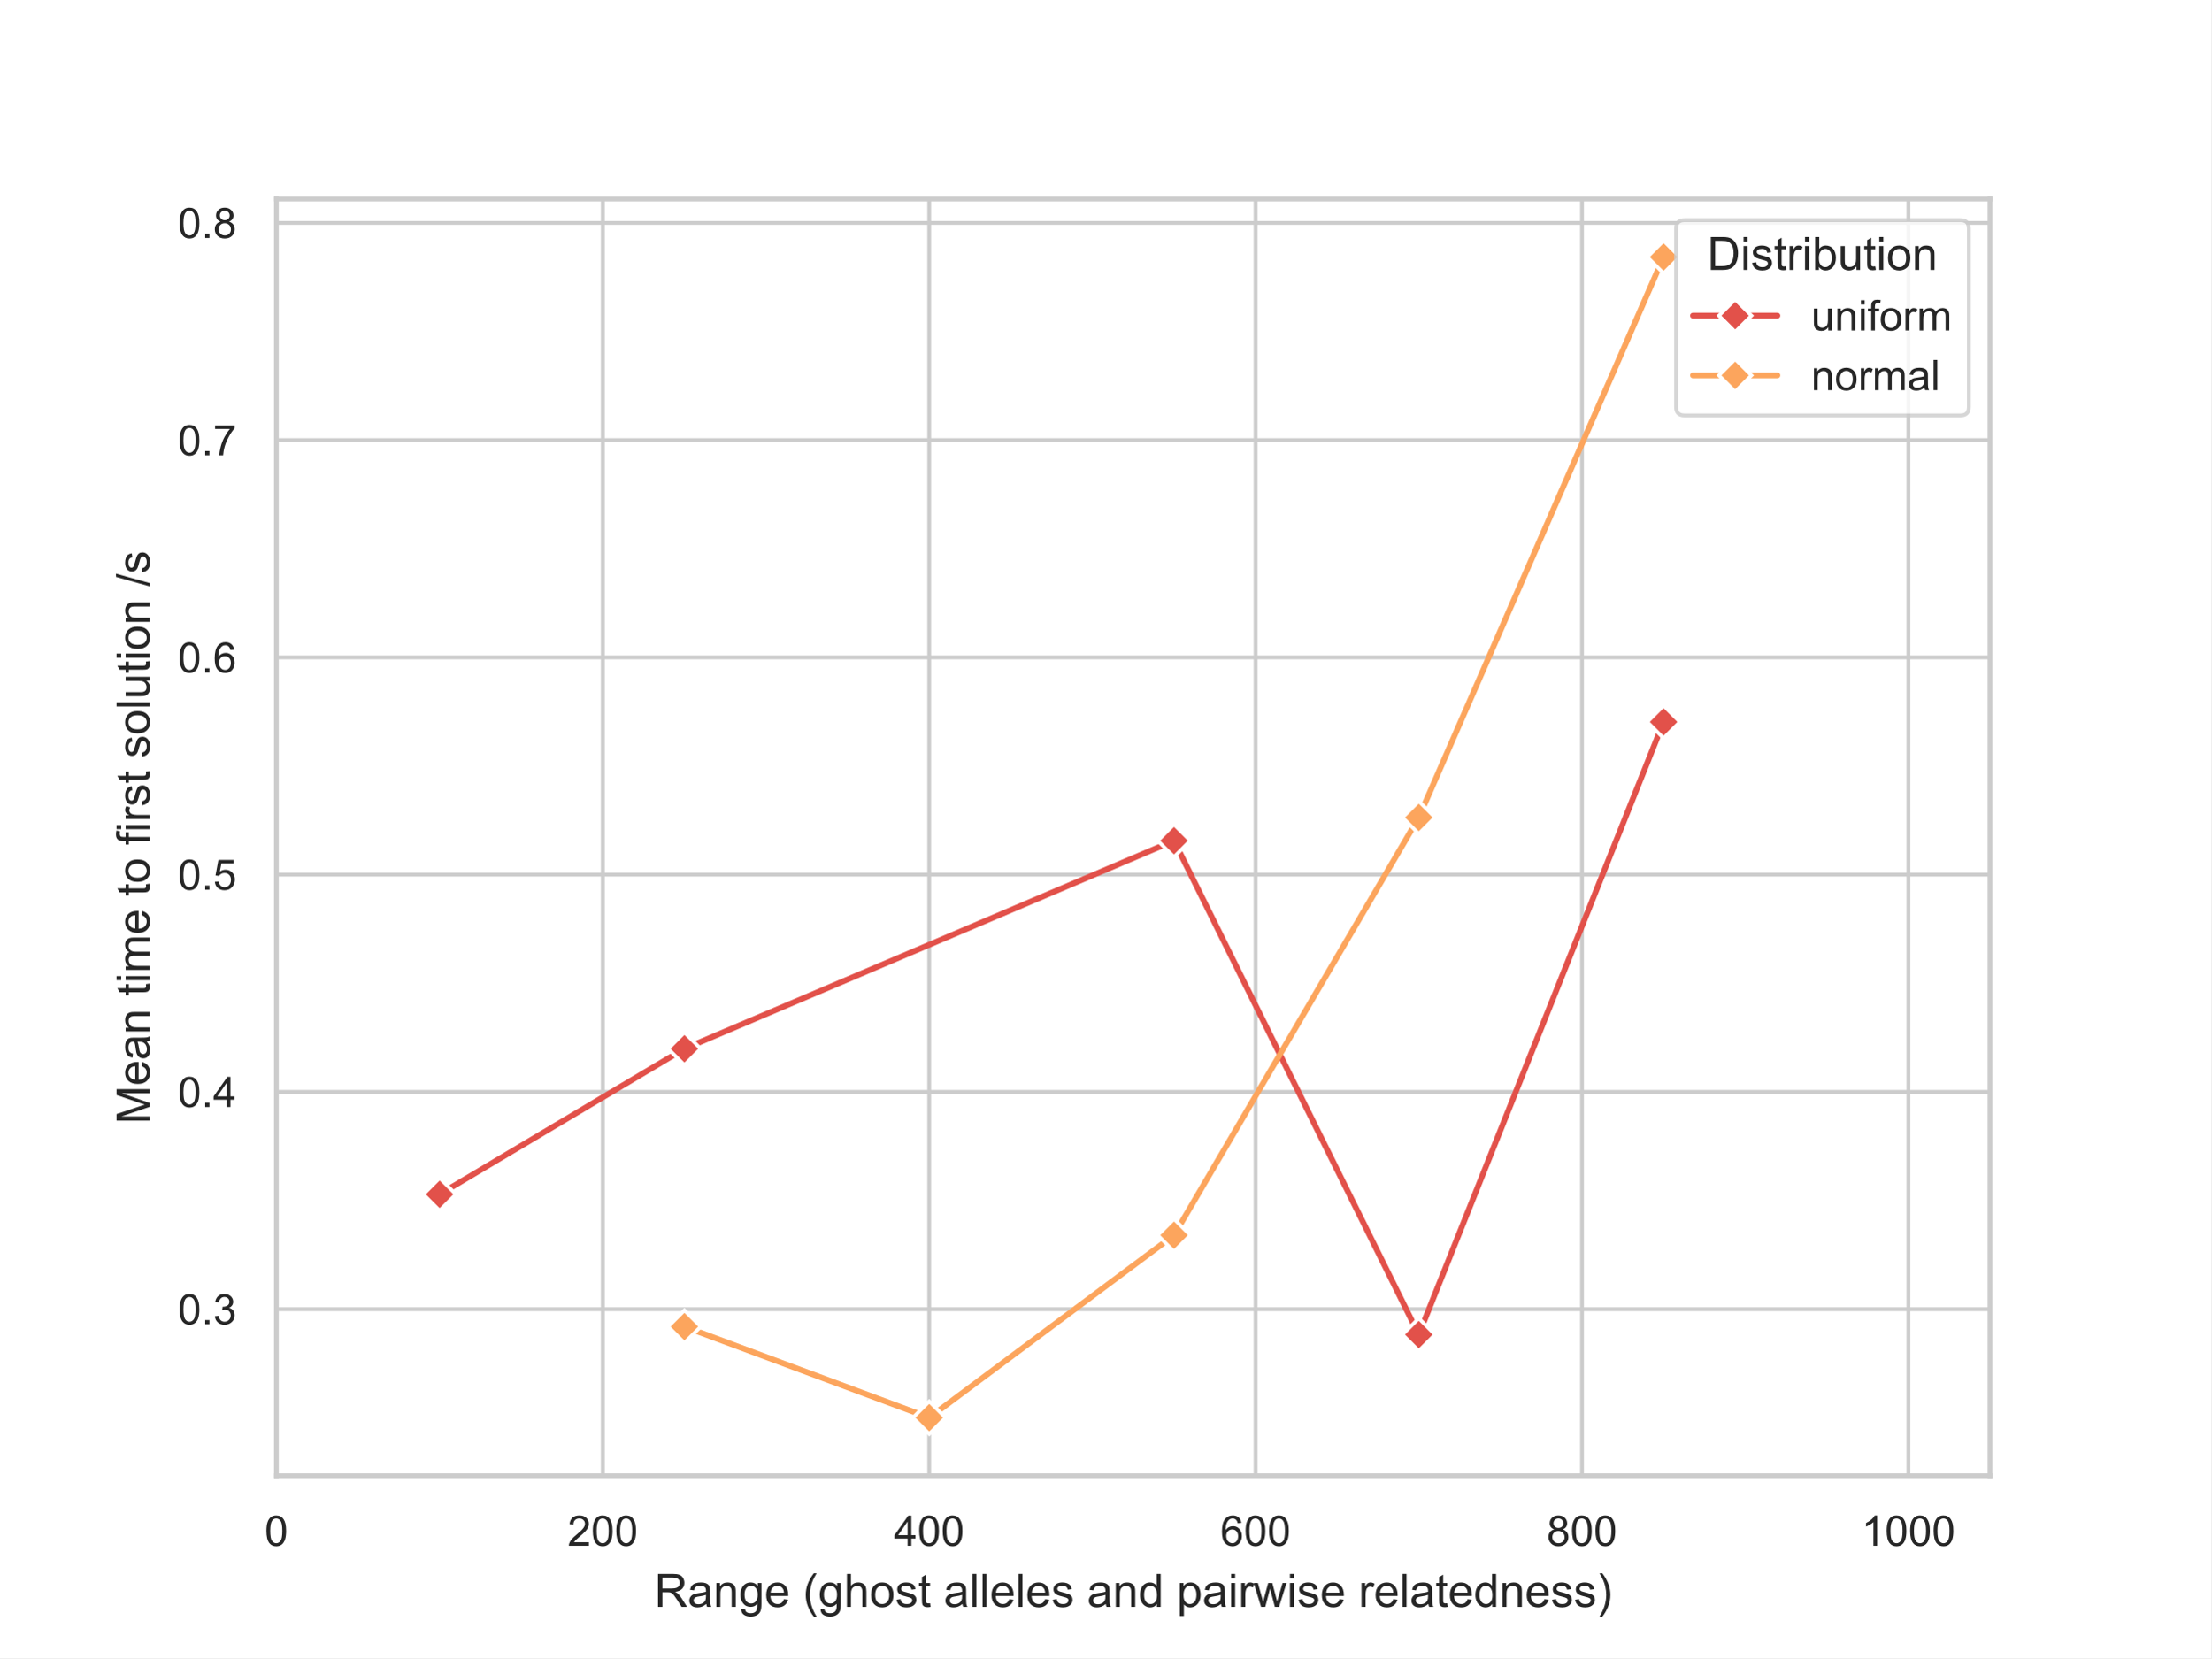
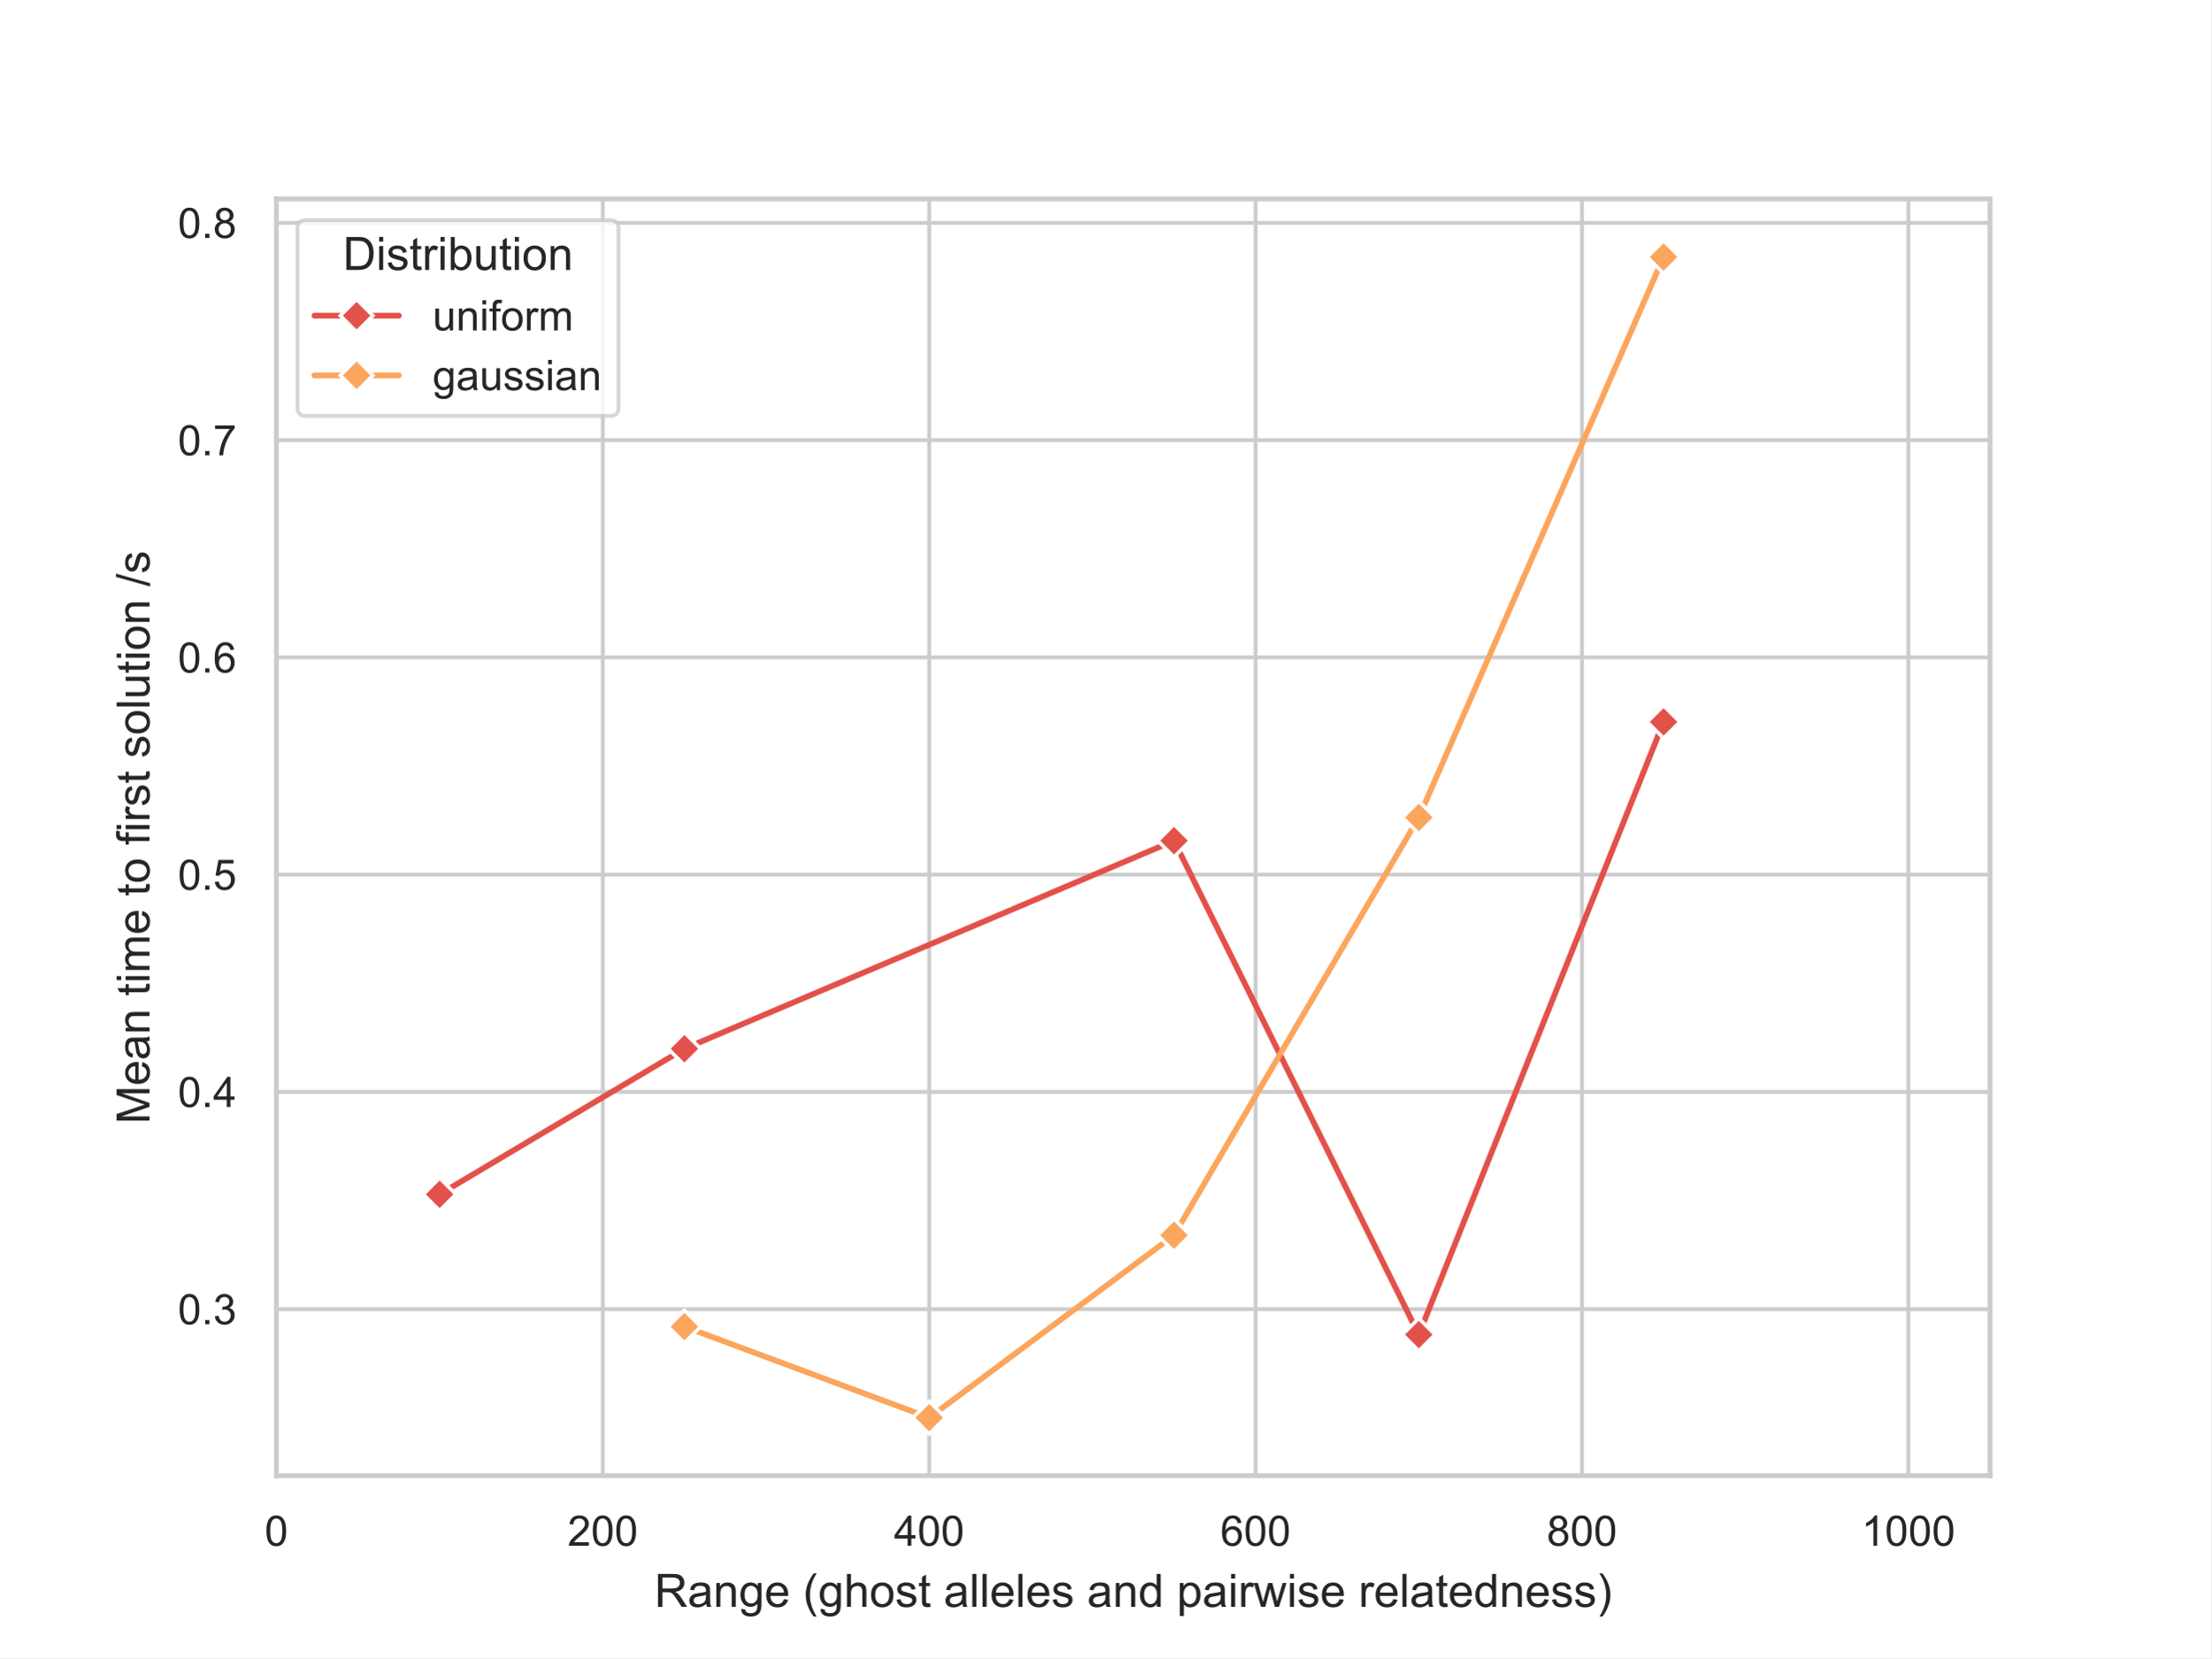
<svg xmlns="http://www.w3.org/2000/svg" xmlns:xlink="http://www.w3.org/1999/xlink" width="460.8pt" height="345.6pt" viewBox="0 0 460.8 345.6" version="1.1">
  <defs>
    <style type="text/css">*{stroke-linejoin: round; stroke-linecap: butt}</style>
  </defs>
  <g id="figure_1">
    <g id="patch_1">
      <path d="M 0 345.6  L 460.8 345.6  L 460.8 0  L 0 0  z " style="fill: #ffffff" />
    </g>
    <g id="axes_1">
      <g id="patch_2">
        <path d="M 57.6 307.584  L 414.72 307.584  L 414.72 41.472  L 57.6 41.472  z " style="fill: #ffffff" />
      </g>
      <g id="matplotlib.axis_1">
        <g id="xtick_1">
          <g id="line2d_1">
-             <path d="M 57.6 307.584  L 57.6 41.472  " clip-path="url(#p300a76b62f)" style="fill: none; stroke: #cccccc; stroke-width: 0.8; stroke-linecap: round" />
+             <path d="M 57.6 307.584  L 57.6 41.472  " clip-path="url(#p88f7424145)" style="fill: none; stroke: #cccccc; stroke-width: 0.8; stroke-linecap: round" />
          </g>
          <g id="text_1">
            <g style="fill: #262626" transform="translate(55.15319 322.1829) scale(0.088 -0.088)">
              <defs>
                <path id="ArialMT-30" d="M 266 2259  Q 266 3072 433 3567  Q 600 4063 929 4331  Q 1259 4600 1759 4600  Q 2128 4600 2406 4451  Q 2684 4303 2865 4023  Q 3047 3744 3150 3342  Q 3253 2941 3253 2259  Q 3253 1453 3087 958  Q 2922 463 2592 192  Q 2263 -78 1759 -78  Q 1097 -78 719 397  Q 266 969 266 2259  z M 844 2259  Q 844 1131 1108 757  Q 1372 384 1759 384  Q 2147 384 2411 759  Q 2675 1134 2675 2259  Q 2675 3391 2411 3762  Q 2147 4134 1753 4134  Q 1366 4134 1134 3806  Q 844 3388 844 2259  z " transform="scale(0.015625)" />
              </defs>
              <use xlink:href="#ArialMT-30" />
            </g>
          </g>
        </g>
        <g id="xtick_2">
          <g id="line2d_2">
-             <path d="M 125.623 307.584  L 125.623 41.472  " clip-path="url(#p300a76b62f)" style="fill: none; stroke: #cccccc; stroke-width: 0.8; stroke-linecap: round" />
+             <path d="M 125.623 307.584  L 125.623 41.472  " clip-path="url(#p88f7424145)" style="fill: none; stroke: #cccccc; stroke-width: 0.8; stroke-linecap: round" />
          </g>
          <g id="text_2">
            <g style="fill: #262626" transform="translate(118.2824 322.1829) scale(0.088 -0.088)">
              <defs>
                <path id="ArialMT-32" d="M 3222 541  L 3222 0  L 194 0  Q 188 203 259 391  Q 375 700 629 1000  Q 884 1300 1366 1694  Q 2113 2306 2375 2664  Q 2638 3022 2638 3341  Q 2638 3675 2398 3904  Q 2159 4134 1775 4134  Q 1369 4134 1125 3890  Q 881 3647 878 3216  L 300 3275  Q 359 3922 746 4261  Q 1134 4600 1788 4600  Q 2447 4600 2831 4234  Q 3216 3869 3216 3328  Q 3216 3053 3103 2787  Q 2991 2522 2730 2228  Q 2469 1934 1863 1422  Q 1356 997 1212 845  Q 1069 694 975 541  L 3222 541  z " transform="scale(0.015625)" />
              </defs>
              <use xlink:href="#ArialMT-32" />
              <use xlink:href="#ArialMT-30" transform="translate(55.61523 0)" />
              <use xlink:href="#ArialMT-30" transform="translate(111.2305 0)" />
            </g>
          </g>
        </g>
        <g id="xtick_3">
          <g id="line2d_3">
-             <path d="M 193.646 307.584  L 193.646 41.472  " clip-path="url(#p300a76b62f)" style="fill: none; stroke: #cccccc; stroke-width: 0.8; stroke-linecap: round" />
+             <path d="M 193.646 307.584  L 193.646 41.472  " clip-path="url(#p88f7424145)" style="fill: none; stroke: #cccccc; stroke-width: 0.8; stroke-linecap: round" />
          </g>
          <g id="text_3">
            <g style="fill: #262626" transform="translate(186.3053 322.1829) scale(0.088 -0.088)">
              <defs>
                <path id="ArialMT-34" d="M 2069 0  L 2069 1097  L 81 1097  L 81 1613  L 2172 4581  L 2631 4581  L 2631 1613  L 3250 1613  L 3250 1097  L 2631 1097  L 2631 0  L 2069 0  z M 2069 1613  L 2069 3678  L 634 1613  L 2069 1613  z " transform="scale(0.015625)" />
              </defs>
              <use xlink:href="#ArialMT-34" />
              <use xlink:href="#ArialMT-30" transform="translate(55.61523 0)" />
              <use xlink:href="#ArialMT-30" transform="translate(111.2305 0)" />
            </g>
          </g>
        </g>
        <g id="xtick_4">
          <g id="line2d_4">
-             <path d="M 261.669 307.584  L 261.669 41.472  " clip-path="url(#p300a76b62f)" style="fill: none; stroke: #cccccc; stroke-width: 0.8; stroke-linecap: round" />
+             <path d="M 261.669 307.584  L 261.669 41.472  " clip-path="url(#p88f7424145)" style="fill: none; stroke: #cccccc; stroke-width: 0.8; stroke-linecap: round" />
          </g>
          <g id="text_4">
            <g style="fill: #262626" transform="translate(254.3281 322.1829) scale(0.088 -0.088)">
              <defs>
                <path id="ArialMT-36" d="M 3184 3459  L 2625 3416  Q 2550 3747 2413 3897  Q 2184 4138 1850 4138  Q 1581 4138 1378 3988  Q 1113 3794 959 3422  Q 806 3050 800 2363  Q 1003 2672 1297 2822  Q 1591 2972 1913 2972  Q 2475 2972 2870 2558  Q 3266 2144 3266 1488  Q 3266 1056 3080 686  Q 2894 316 2569 119  Q 2244 -78 1831 -78  Q 1128 -78 684 439  Q 241 956 241 2144  Q 241 3472 731 4075  Q 1159 4600 1884 4600  Q 2425 4600 2770 4297  Q 3116 3994 3184 3459  z M 888 1484  Q 888 1194 1011 928  Q 1134 663 1356 523  Q 1578 384 1822 384  Q 2178 384 2434 671  Q 2691 959 2691 1453  Q 2691 1928 2437 2201  Q 2184 2475 1800 2475  Q 1419 2475 1153 2201  Q 888 1928 888 1484  z " transform="scale(0.015625)" />
              </defs>
              <use xlink:href="#ArialMT-36" />
              <use xlink:href="#ArialMT-30" transform="translate(55.61523 0)" />
              <use xlink:href="#ArialMT-30" transform="translate(111.2305 0)" />
            </g>
          </g>
        </g>
        <g id="xtick_5">
          <g id="line2d_5">
-             <path d="M 329.691 307.584  L 329.691 41.472  " clip-path="url(#p300a76b62f)" style="fill: none; stroke: #cccccc; stroke-width: 0.8; stroke-linecap: round" />
+             <path d="M 329.691 307.584  L 329.691 41.472  " clip-path="url(#p88f7424145)" style="fill: none; stroke: #cccccc; stroke-width: 0.8; stroke-linecap: round" />
          </g>
          <g id="text_5">
            <g style="fill: #262626" transform="translate(322.351 322.1829) scale(0.088 -0.088)">
              <defs>
                <path id="ArialMT-38" d="M 1131 2484  Q 781 2613 612 2850  Q 444 3088 444 3419  Q 444 3919 803 4259  Q 1163 4600 1759 4600  Q 2359 4600 2725 4251  Q 3091 3903 3091 3403  Q 3091 3084 2923 2848  Q 2756 2613 2416 2484  Q 2838 2347 3058 2040  Q 3278 1734 3278 1309  Q 3278 722 2862 322  Q 2447 -78 1769 -78  Q 1091 -78 675 323  Q 259 725 259 1325  Q 259 1772 486 2073  Q 713 2375 1131 2484  z M 1019 3438  Q 1019 3113 1228 2906  Q 1438 2700 1772 2700  Q 2097 2700 2305 2904  Q 2513 3109 2513 3406  Q 2513 3716 2298 3927  Q 2084 4138 1766 4138  Q 1444 4138 1231 3931  Q 1019 3725 1019 3438  z M 838 1322  Q 838 1081 952 856  Q 1066 631 1291 507  Q 1516 384 1775 384  Q 2178 384 2440 643  Q 2703 903 2703 1303  Q 2703 1709 2433 1975  Q 2163 2241 1756 2241  Q 1359 2241 1098 1978  Q 838 1716 838 1322  z " transform="scale(0.015625)" />
              </defs>
              <use xlink:href="#ArialMT-38" />
              <use xlink:href="#ArialMT-30" transform="translate(55.61523 0)" />
              <use xlink:href="#ArialMT-30" transform="translate(111.2305 0)" />
            </g>
          </g>
        </g>
        <g id="xtick_6">
          <g id="line2d_6">
-             <path d="M 397.714 307.584  L 397.714 41.472  " clip-path="url(#p300a76b62f)" style="fill: none; stroke: #cccccc; stroke-width: 0.8; stroke-linecap: round" />
+             <path d="M 397.714 307.584  L 397.714 41.472  " clip-path="url(#p88f7424145)" style="fill: none; stroke: #cccccc; stroke-width: 0.8; stroke-linecap: round" />
          </g>
          <g id="text_6">
            <g style="fill: #262626" transform="translate(387.927 322.1829) scale(0.088 -0.088)">
              <defs>
                <path id="ArialMT-31" d="M 2384 0  L 1822 0  L 1822 3584  Q 1619 3391 1289 3197  Q 959 3003 697 2906  L 697 3450  Q 1169 3672 1522 3987  Q 1875 4303 2022 4600  L 2384 4600  L 2384 0  z " transform="scale(0.015625)" />
              </defs>
              <use xlink:href="#ArialMT-31" />
              <use xlink:href="#ArialMT-30" transform="translate(55.61523 0)" />
              <use xlink:href="#ArialMT-30" transform="translate(111.2305 0)" />
              <use xlink:href="#ArialMT-30" transform="translate(166.8457 0)" />
            </g>
          </g>
        </g>
        <g id="text_7">
          <g style="fill: #262626" transform="translate(136.377 334.9204) scale(0.096 -0.096)">
            <defs>
              <path id="ArialMT-52" d="M 503 0  L 503 4581  L 2534 4581  Q 3147 4581 3465 4457  Q 3784 4334 3975 4021  Q 4166 3709 4166 3331  Q 4166 2844 3850 2509  Q 3534 2175 2875 2084  Q 3116 1969 3241 1856  Q 3506 1613 3744 1247  L 4541 0  L 3778 0  L 3172 953  Q 2906 1366 2734 1584  Q 2563 1803 2427 1890  Q 2291 1978 2150 2013  Q 2047 2034 1813 2034  L 1109 2034  L 1109 0  L 503 0  z M 1109 2559  L 2413 2559  Q 2828 2559 3062 2645  Q 3297 2731 3419 2920  Q 3541 3109 3541 3331  Q 3541 3656 3305 3865  Q 3069 4075 2559 4075  L 1109 4075  L 1109 2559  z " transform="scale(0.015625)" />
              <path id="ArialMT-61" d="M 2588 409  Q 2275 144 1986 34  Q 1697 -75 1366 -75  Q 819 -75 525 192  Q 231 459 231 875  Q 231 1119 342 1320  Q 453 1522 633 1644  Q 813 1766 1038 1828  Q 1203 1872 1538 1913  Q 2219 1994 2541 2106  Q 2544 2222 2544 2253  Q 2544 2597 2384 2738  Q 2169 2928 1744 2928  Q 1347 2928 1158 2789  Q 969 2650 878 2297  L 328 2372  Q 403 2725 575 2942  Q 747 3159 1072 3276  Q 1397 3394 1825 3394  Q 2250 3394 2515 3294  Q 2781 3194 2906 3042  Q 3031 2891 3081 2659  Q 3109 2516 3109 2141  L 3109 1391  Q 3109 606 3145 398  Q 3181 191 3288 0  L 2700 0  Q 2613 175 2588 409  z M 2541 1666  Q 2234 1541 1622 1453  Q 1275 1403 1131 1340  Q 988 1278 909 1158  Q 831 1038 831 891  Q 831 666 1001 516  Q 1172 366 1500 366  Q 1825 366 2078 508  Q 2331 650 2450 897  Q 2541 1088 2541 1459  L 2541 1666  z " transform="scale(0.015625)" />
              <path id="ArialMT-6e" d="M 422 0  L 422 3319  L 928 3319  L 928 2847  Q 1294 3394 1984 3394  Q 2284 3394 2536 3286  Q 2788 3178 2913 3003  Q 3038 2828 3088 2588  Q 3119 2431 3119 2041  L 3119 0  L 2556 0  L 2556 2019  Q 2556 2363 2490 2533  Q 2425 2703 2258 2804  Q 2091 2906 1866 2906  Q 1506 2906 1245 2678  Q 984 2450 984 1813  L 984 0  L 422 0  z " transform="scale(0.015625)" />
              <path id="ArialMT-67" d="M 319 -275  L 866 -356  Q 900 -609 1056 -725  Q 1266 -881 1628 -881  Q 2019 -881 2231 -725  Q 2444 -569 2519 -288  Q 2563 -116 2559 434  Q 2191 0 1641 0  Q 956 0 581 494  Q 206 988 206 1678  Q 206 2153 378 2554  Q 550 2956 876 3175  Q 1203 3394 1644 3394  Q 2231 3394 2613 2919  L 2613 3319  L 3131 3319  L 3131 450  Q 3131 -325 2973 -648  Q 2816 -972 2473 -1159  Q 2131 -1347 1631 -1347  Q 1038 -1347 672 -1080  Q 306 -813 319 -275  z M 784 1719  Q 784 1066 1043 766  Q 1303 466 1694 466  Q 2081 466 2343 764  Q 2606 1063 2606 1700  Q 2606 2309 2336 2618  Q 2066 2928 1684 2928  Q 1309 2928 1046 2623  Q 784 2319 784 1719  z " transform="scale(0.015625)" />
              <path id="ArialMT-65" d="M 2694 1069  L 3275 997  Q 3138 488 2766 206  Q 2394 -75 1816 -75  Q 1088 -75 661 373  Q 234 822 234 1631  Q 234 2469 665 2931  Q 1097 3394 1784 3394  Q 2450 3394 2872 2941  Q 3294 2488 3294 1666  Q 3294 1616 3291 1516  L 816 1516  Q 847 969 1125 678  Q 1403 388 1819 388  Q 2128 388 2347 550  Q 2566 713 2694 1069  z M 847 1978  L 2700 1978  Q 2663 2397 2488 2606  Q 2219 2931 1791 2931  Q 1403 2931 1139 2672  Q 875 2413 847 1978  z " transform="scale(0.015625)" />
              <path id="ArialMT-20" transform="scale(0.015625)" />
              <path id="ArialMT-28" d="M 1497 -1347  Q 1031 -759 709 28  Q 388 816 388 1659  Q 388 2403 628 3084  Q 909 3875 1497 4659  L 1900 4659  Q 1522 4009 1400 3731  Q 1209 3300 1100 2831  Q 966 2247 966 1656  Q 966 153 1900 -1347  L 1497 -1347  z " transform="scale(0.015625)" />
              <path id="ArialMT-68" d="M 422 0  L 422 4581  L 984 4581  L 984 2938  Q 1378 3394 1978 3394  Q 2347 3394 2619 3248  Q 2891 3103 3008 2847  Q 3125 2591 3125 2103  L 3125 0  L 2563 0  L 2563 2103  Q 2563 2525 2380 2717  Q 2197 2909 1863 2909  Q 1613 2909 1392 2779  Q 1172 2650 1078 2428  Q 984 2206 984 1816  L 984 0  L 422 0  z " transform="scale(0.015625)" />
              <path id="ArialMT-6f" d="M 213 1659  Q 213 2581 725 3025  Q 1153 3394 1769 3394  Q 2453 3394 2887 2945  Q 3322 2497 3322 1706  Q 3322 1066 3130 698  Q 2938 331 2570 128  Q 2203 -75 1769 -75  Q 1072 -75 642 372  Q 213 819 213 1659  z M 791 1659  Q 791 1022 1069 705  Q 1347 388 1769 388  Q 2188 388 2466 706  Q 2744 1025 2744 1678  Q 2744 2294 2464 2611  Q 2184 2928 1769 2928  Q 1347 2928 1069 2612  Q 791 2297 791 1659  z " transform="scale(0.015625)" />
              <path id="ArialMT-73" d="M 197 991  L 753 1078  Q 800 744 1014 566  Q 1228 388 1613 388  Q 2000 388 2187 545  Q 2375 703 2375 916  Q 2375 1106 2209 1216  Q 2094 1291 1634 1406  Q 1016 1563 777 1677  Q 538 1791 414 1992  Q 291 2194 291 2438  Q 291 2659 392 2848  Q 494 3038 669 3163  Q 800 3259 1026 3326  Q 1253 3394 1513 3394  Q 1903 3394 2198 3281  Q 2494 3169 2634 2976  Q 2775 2784 2828 2463  L 2278 2388  Q 2241 2644 2061 2787  Q 1881 2931 1553 2931  Q 1166 2931 1000 2803  Q 834 2675 834 2503  Q 834 2394 903 2306  Q 972 2216 1119 2156  Q 1203 2125 1616 2013  Q 2213 1853 2448 1751  Q 2684 1650 2818 1456  Q 2953 1263 2953 975  Q 2953 694 2789 445  Q 2625 197 2315 61  Q 2006 -75 1616 -75  Q 969 -75 630 194  Q 291 463 197 991  z " transform="scale(0.015625)" />
              <path id="ArialMT-74" d="M 1650 503  L 1731 6  Q 1494 -44 1306 -44  Q 1000 -44 831 53  Q 663 150 594 308  Q 525 466 525 972  L 525 2881  L 113 2881  L 113 3319  L 525 3319  L 525 4141  L 1084 4478  L 1084 3319  L 1650 3319  L 1650 2881  L 1084 2881  L 1084 941  Q 1084 700 1114 631  Q 1144 563 1211 522  Q 1278 481 1403 481  Q 1497 481 1650 503  z " transform="scale(0.015625)" />
              <path id="ArialMT-6c" d="M 409 0  L 409 4581  L 972 4581  L 972 0  L 409 0  z " transform="scale(0.015625)" />
              <path id="ArialMT-64" d="M 2575 0  L 2575 419  Q 2259 -75 1647 -75  Q 1250 -75 917 144  Q 584 363 401 755  Q 219 1147 219 1656  Q 219 2153 384 2558  Q 550 2963 881 3178  Q 1213 3394 1622 3394  Q 1922 3394 2156 3267  Q 2391 3141 2538 2938  L 2538 4581  L 3097 4581  L 3097 0  L 2575 0  z M 797 1656  Q 797 1019 1065 703  Q 1334 388 1700 388  Q 2069 388 2326 689  Q 2584 991 2584 1609  Q 2584 2291 2321 2609  Q 2059 2928 1675 2928  Q 1300 2928 1048 2622  Q 797 2316 797 1656  z " transform="scale(0.015625)" />
              <path id="ArialMT-70" d="M 422 -1272  L 422 3319  L 934 3319  L 934 2888  Q 1116 3141 1344 3267  Q 1572 3394 1897 3394  Q 2322 3394 2647 3175  Q 2972 2956 3137 2557  Q 3303 2159 3303 1684  Q 3303 1175 3120 767  Q 2938 359 2589 142  Q 2241 -75 1856 -75  Q 1575 -75 1351 44  Q 1128 163 984 344  L 984 -1272  L 422 -1272  z M 931 1641  Q 931 1000 1190 694  Q 1450 388 1819 388  Q 2194 388 2461 705  Q 2728 1022 2728 1688  Q 2728 2322 2467 2637  Q 2206 2953 1844 2953  Q 1484 2953 1207 2617  Q 931 2281 931 1641  z " transform="scale(0.015625)" />
              <path id="ArialMT-69" d="M 425 3934  L 425 4581  L 988 4581  L 988 3934  L 425 3934  z M 425 0  L 425 3319  L 988 3319  L 988 0  L 425 0  z " transform="scale(0.015625)" />
              <path id="ArialMT-72" d="M 416 0  L 416 3319  L 922 3319  L 922 2816  Q 1116 3169 1280 3281  Q 1444 3394 1641 3394  Q 1925 3394 2219 3213  L 2025 2691  Q 1819 2813 1613 2813  Q 1428 2813 1281 2702  Q 1134 2591 1072 2394  Q 978 2094 978 1738  L 978 0  L 416 0  z " transform="scale(0.015625)" />
              <path id="ArialMT-77" d="M 1034 0  L 19 3319  L 600 3319  L 1128 1403  L 1325 691  Q 1338 744 1497 1375  L 2025 3319  L 2603 3319  L 3100 1394  L 3266 759  L 3456 1400  L 4025 3319  L 4572 3319  L 3534 0  L 2950 0  L 2422 1988  L 2294 2553  L 1622 0  L 1034 0  z " transform="scale(0.015625)" />
              <path id="ArialMT-29" d="M 791 -1347  L 388 -1347  Q 1322 153 1322 1656  Q 1322 2244 1188 2822  Q 1081 3291 891 3722  Q 769 4003 388 4659  L 791 4659  Q 1378 3875 1659 3084  Q 1900 2403 1900 1659  Q 1900 816 1576 28  Q 1253 -759 791 -1347  z " transform="scale(0.015625)" />
            </defs>
            <use xlink:href="#ArialMT-52" />
            <use xlink:href="#ArialMT-61" transform="translate(72.2168 0)" />
            <use xlink:href="#ArialMT-6e" transform="translate(127.832 0)" />
            <use xlink:href="#ArialMT-67" transform="translate(183.4473 0)" />
            <use xlink:href="#ArialMT-65" transform="translate(239.0625 0)" />
            <use xlink:href="#ArialMT-20" transform="translate(294.6777 0)" />
            <use xlink:href="#ArialMT-28" transform="translate(322.4609 0)" />
            <use xlink:href="#ArialMT-67" transform="translate(355.7617 0)" />
            <use xlink:href="#ArialMT-68" transform="translate(411.377 0)" />
            <use xlink:href="#ArialMT-6f" transform="translate(466.9922 0)" />
            <use xlink:href="#ArialMT-73" transform="translate(522.6074 0)" />
            <use xlink:href="#ArialMT-74" transform="translate(572.6074 0)" />
            <use xlink:href="#ArialMT-20" transform="translate(600.3906 0)" />
            <use xlink:href="#ArialMT-61" transform="translate(628.1738 0)" />
            <use xlink:href="#ArialMT-6c" transform="translate(683.7891 0)" />
            <use xlink:href="#ArialMT-6c" transform="translate(706.0059 0)" />
            <use xlink:href="#ArialMT-65" transform="translate(728.2227 0)" />
            <use xlink:href="#ArialMT-6c" transform="translate(783.8379 0)" />
            <use xlink:href="#ArialMT-65" transform="translate(806.0547 0)" />
            <use xlink:href="#ArialMT-73" transform="translate(861.6699 0)" />
            <use xlink:href="#ArialMT-20" transform="translate(911.6699 0)" />
            <use xlink:href="#ArialMT-61" transform="translate(939.4531 0)" />
            <use xlink:href="#ArialMT-6e" transform="translate(995.0684 0)" />
            <use xlink:href="#ArialMT-64" transform="translate(1050.684 0)" />
            <use xlink:href="#ArialMT-20" transform="translate(1106.299 0)" />
            <use xlink:href="#ArialMT-70" transform="translate(1134.082 0)" />
            <use xlink:href="#ArialMT-61" transform="translate(1189.697 0)" />
            <use xlink:href="#ArialMT-69" transform="translate(1245.312 0)" />
            <use xlink:href="#ArialMT-72" transform="translate(1267.529 0)" />
            <use xlink:href="#ArialMT-77" transform="translate(1300.83 0)" />
            <use xlink:href="#ArialMT-69" transform="translate(1373.047 0)" />
            <use xlink:href="#ArialMT-73" transform="translate(1395.264 0)" />
            <use xlink:href="#ArialMT-65" transform="translate(1445.264 0)" />
            <use xlink:href="#ArialMT-20" transform="translate(1500.879 0)" />
            <use xlink:href="#ArialMT-72" transform="translate(1528.662 0)" />
            <use xlink:href="#ArialMT-65" transform="translate(1561.963 0)" />
            <use xlink:href="#ArialMT-6c" transform="translate(1617.578 0)" />
            <use xlink:href="#ArialMT-61" transform="translate(1639.795 0)" />
            <use xlink:href="#ArialMT-74" transform="translate(1695.41 0)" />
            <use xlink:href="#ArialMT-65" transform="translate(1723.193 0)" />
            <use xlink:href="#ArialMT-64" transform="translate(1778.809 0)" />
            <use xlink:href="#ArialMT-6e" transform="translate(1834.424 0)" />
            <use xlink:href="#ArialMT-65" transform="translate(1890.039 0)" />
            <use xlink:href="#ArialMT-73" transform="translate(1945.654 0)" />
            <use xlink:href="#ArialMT-73" transform="translate(1995.654 0)" />
            <use xlink:href="#ArialMT-29" transform="translate(2045.654 0)" />
          </g>
        </g>
      </g>
      <g id="matplotlib.axis_2">
        <g id="ytick_1">
          <g id="line2d_7">
-             <path d="M 57.6 272.869  L 414.72 272.869  " clip-path="url(#p300a76b62f)" style="fill: none; stroke: #cccccc; stroke-width: 0.8; stroke-linecap: round" />
+             <path d="M 57.6 272.869  L 414.72 272.869  " clip-path="url(#p88f7424145)" style="fill: none; stroke: #cccccc; stroke-width: 0.8; stroke-linecap: round" />
          </g>
          <g id="text_8">
            <g style="fill: #262626" transform="translate(37.068 276.0184) scale(0.088 -0.088)">
              <defs>
                <path id="ArialMT-2e" d="M 581 0  L 581 641  L 1222 641  L 1222 0  L 581 0  z " transform="scale(0.015625)" />
                <path id="ArialMT-33" d="M 269 1209  L 831 1284  Q 928 806 1161 595  Q 1394 384 1728 384  Q 2125 384 2398 659  Q 2672 934 2672 1341  Q 2672 1728 2419 1979  Q 2166 2231 1775 2231  Q 1616 2231 1378 2169  L 1441 2663  Q 1497 2656 1531 2656  Q 1891 2656 2178 2843  Q 2466 3031 2466 3422  Q 2466 3731 2256 3934  Q 2047 4138 1716 4138  Q 1388 4138 1169 3931  Q 950 3725 888 3313  L 325 3413  Q 428 3978 793 4289  Q 1159 4600 1703 4600  Q 2078 4600 2393 4439  Q 2709 4278 2876 4000  Q 3044 3722 3044 3409  Q 3044 3113 2884 2869  Q 2725 2625 2413 2481  Q 2819 2388 3044 2092  Q 3269 1797 3269 1353  Q 3269 753 2831 336  Q 2394 -81 1725 -81  Q 1122 -81 723 278  Q 325 638 269 1209  z " transform="scale(0.015625)" />
              </defs>
              <use xlink:href="#ArialMT-30" />
              <use xlink:href="#ArialMT-2e" transform="translate(55.61523 0)" />
              <use xlink:href="#ArialMT-33" transform="translate(83.39844 0)" />
            </g>
          </g>
        </g>
        <g id="ytick_2">
          <g id="line2d_8">
-             <path d="M 57.6 227.586  L 414.72 227.586  " clip-path="url(#p300a76b62f)" style="fill: none; stroke: #cccccc; stroke-width: 0.8; stroke-linecap: round" />
+             <path d="M 57.6 227.586  L 414.72 227.586  " clip-path="url(#p88f7424145)" style="fill: none; stroke: #cccccc; stroke-width: 0.8; stroke-linecap: round" />
          </g>
          <g id="text_9">
            <g style="fill: #262626" transform="translate(37.068 230.735) scale(0.088 -0.088)">
              <use xlink:href="#ArialMT-30" />
              <use xlink:href="#ArialMT-2e" transform="translate(55.61523 0)" />
              <use xlink:href="#ArialMT-34" transform="translate(83.39844 0)" />
            </g>
          </g>
        </g>
        <g id="ytick_3">
          <g id="line2d_9">
-             <path d="M 57.6 182.302  L 414.72 182.302  " clip-path="url(#p300a76b62f)" style="fill: none; stroke: #cccccc; stroke-width: 0.8; stroke-linecap: round" />
+             <path d="M 57.6 182.302  L 414.72 182.302  " clip-path="url(#p88f7424145)" style="fill: none; stroke: #cccccc; stroke-width: 0.8; stroke-linecap: round" />
          </g>
          <g id="text_10">
            <g style="fill: #262626" transform="translate(37.068 185.4517) scale(0.088 -0.088)">
              <defs>
                <path id="ArialMT-35" d="M 266 1200  L 856 1250  Q 922 819 1161 601  Q 1400 384 1738 384  Q 2144 384 2425 690  Q 2706 997 2706 1503  Q 2706 1984 2436 2262  Q 2166 2541 1728 2541  Q 1456 2541 1237 2417  Q 1019 2294 894 2097  L 366 2166  L 809 4519  L 3088 4519  L 3088 3981  L 1259 3981  L 1013 2750  Q 1425 3038 1878 3038  Q 2478 3038 2890 2622  Q 3303 2206 3303 1553  Q 3303 931 2941 478  Q 2500 -78 1738 -78  Q 1113 -78 717 272  Q 322 622 266 1200  z " transform="scale(0.015625)" />
              </defs>
              <use xlink:href="#ArialMT-30" />
              <use xlink:href="#ArialMT-2e" transform="translate(55.61523 0)" />
              <use xlink:href="#ArialMT-35" transform="translate(83.39844 0)" />
            </g>
          </g>
        </g>
        <g id="ytick_4">
          <g id="line2d_10">
-             <path d="M 57.6 137.019  L 414.72 137.019  " clip-path="url(#p300a76b62f)" style="fill: none; stroke: #cccccc; stroke-width: 0.8; stroke-linecap: round" />
+             <path d="M 57.6 137.019  L 414.72 137.019  " clip-path="url(#p88f7424145)" style="fill: none; stroke: #cccccc; stroke-width: 0.8; stroke-linecap: round" />
          </g>
          <g id="text_11">
            <g style="fill: #262626" transform="translate(37.068 140.1683) scale(0.088 -0.088)">
              <use xlink:href="#ArialMT-30" />
              <use xlink:href="#ArialMT-2e" transform="translate(55.61523 0)" />
              <use xlink:href="#ArialMT-36" transform="translate(83.39844 0)" />
            </g>
          </g>
        </g>
        <g id="ytick_5">
          <g id="line2d_11">
-             <path d="M 57.6 91.736  L 414.72 91.736  " clip-path="url(#p300a76b62f)" style="fill: none; stroke: #cccccc; stroke-width: 0.8; stroke-linecap: round" />
+             <path d="M 57.6 91.736  L 414.72 91.736  " clip-path="url(#p88f7424145)" style="fill: none; stroke: #cccccc; stroke-width: 0.8; stroke-linecap: round" />
          </g>
          <g id="text_12">
            <g style="fill: #262626" transform="translate(37.068 94.88497) scale(0.088 -0.088)">
              <defs>
                <path id="ArialMT-37" d="M 303 3981  L 303 4522  L 3269 4522  L 3269 4084  Q 2831 3619 2401 2847  Q 1972 2075 1738 1259  Q 1569 684 1522 0  L 944 0  Q 953 541 1156 1306  Q 1359 2072 1739 2783  Q 2119 3494 2547 3981  L 303 3981  z " transform="scale(0.015625)" />
              </defs>
              <use xlink:href="#ArialMT-30" />
              <use xlink:href="#ArialMT-2e" transform="translate(55.61523 0)" />
              <use xlink:href="#ArialMT-37" transform="translate(83.39844 0)" />
            </g>
          </g>
        </g>
        <g id="ytick_6">
          <g id="line2d_12">
-             <path d="M 57.6 46.452  L 414.72 46.452  " clip-path="url(#p300a76b62f)" style="fill: none; stroke: #cccccc; stroke-width: 0.8; stroke-linecap: round" />
+             <path d="M 57.6 46.452  L 414.72 46.452  " clip-path="url(#p88f7424145)" style="fill: none; stroke: #cccccc; stroke-width: 0.8; stroke-linecap: round" />
          </g>
          <g id="text_13">
            <g style="fill: #262626" transform="translate(37.068 49.60161) scale(0.088 -0.088)">
              <use xlink:href="#ArialMT-30" />
              <use xlink:href="#ArialMT-2e" transform="translate(55.61523 0)" />
              <use xlink:href="#ArialMT-38" transform="translate(83.39844 0)" />
            </g>
          </g>
        </g>
        <g id="text_14">
          <g style="fill: #262626" transform="translate(31.16 234.2805) rotate(-90) scale(0.096 -0.096)">
            <defs>
              <path id="ArialMT-4d" d="M 475 0  L 475 4581  L 1388 4581  L 2472 1338  Q 2622 884 2691 659  Q 2769 909 2934 1394  L 4031 4581  L 4847 4581  L 4847 0  L 4263 0  L 4263 3834  L 2931 0  L 2384 0  L 1059 3900  L 1059 0  L 475 0  z " transform="scale(0.015625)" />
              <path id="ArialMT-6d" d="M 422 0  L 422 3319  L 925 3319  L 925 2853  Q 1081 3097 1340 3245  Q 1600 3394 1931 3394  Q 2300 3394 2536 3241  Q 2772 3088 2869 2813  Q 3263 3394 3894 3394  Q 4388 3394 4653 3120  Q 4919 2847 4919 2278  L 4919 0  L 4359 0  L 4359 2091  Q 4359 2428 4304 2576  Q 4250 2725 4106 2815  Q 3963 2906 3769 2906  Q 3419 2906 3187 2673  Q 2956 2441 2956 1928  L 2956 0  L 2394 0  L 2394 2156  Q 2394 2531 2256 2718  Q 2119 2906 1806 2906  Q 1569 2906 1367 2781  Q 1166 2656 1075 2415  Q 984 2175 984 1722  L 984 0  L 422 0  z " transform="scale(0.015625)" />
              <path id="ArialMT-66" d="M 556 0  L 556 2881  L 59 2881  L 59 3319  L 556 3319  L 556 3672  Q 556 4006 616 4169  Q 697 4388 901 4523  Q 1106 4659 1475 4659  Q 1713 4659 2000 4603  L 1916 4113  Q 1741 4144 1584 4144  Q 1328 4144 1222 4034  Q 1116 3925 1116 3625  L 1116 3319  L 1763 3319  L 1763 2881  L 1116 2881  L 1116 0  L 556 0  z " transform="scale(0.015625)" />
              <path id="ArialMT-75" d="M 2597 0  L 2597 488  Q 2209 -75 1544 -75  Q 1250 -75 995 37  Q 741 150 617 320  Q 494 491 444 738  Q 409 903 409 1263  L 409 3319  L 972 3319  L 972 1478  Q 972 1038 1006 884  Q 1059 663 1231 536  Q 1403 409 1656 409  Q 1909 409 2131 539  Q 2353 669 2445 892  Q 2538 1116 2538 1541  L 2538 3319  L 3100 3319  L 3100 0  L 2597 0  z " transform="scale(0.015625)" />
              <path id="ArialMT-2f" d="M 0 -78  L 1328 4659  L 1778 4659  L 453 -78  L 0 -78  z " transform="scale(0.015625)" />
            </defs>
            <use xlink:href="#ArialMT-4d" />
            <use xlink:href="#ArialMT-65" transform="translate(83.30078 0)" />
            <use xlink:href="#ArialMT-61" transform="translate(138.916 0)" />
            <use xlink:href="#ArialMT-6e" transform="translate(194.5312 0)" />
            <use xlink:href="#ArialMT-20" transform="translate(250.1465 0)" />
            <use xlink:href="#ArialMT-74" transform="translate(277.9297 0)" />
            <use xlink:href="#ArialMT-69" transform="translate(305.7129 0)" />
            <use xlink:href="#ArialMT-6d" transform="translate(327.9297 0)" />
            <use xlink:href="#ArialMT-65" transform="translate(411.2305 0)" />
            <use xlink:href="#ArialMT-20" transform="translate(466.8457 0)" />
            <use xlink:href="#ArialMT-74" transform="translate(494.6289 0)" />
            <use xlink:href="#ArialMT-6f" transform="translate(522.4121 0)" />
            <use xlink:href="#ArialMT-20" transform="translate(578.0273 0)" />
            <use xlink:href="#ArialMT-66" transform="translate(605.8105 0)" />
            <use xlink:href="#ArialMT-69" transform="translate(633.5938 0)" />
            <use xlink:href="#ArialMT-72" transform="translate(655.8105 0)" />
            <use xlink:href="#ArialMT-73" transform="translate(689.1113 0)" />
            <use xlink:href="#ArialMT-74" transform="translate(739.1113 0)" />
            <use xlink:href="#ArialMT-20" transform="translate(766.8945 0)" />
            <use xlink:href="#ArialMT-73" transform="translate(794.6777 0)" />
            <use xlink:href="#ArialMT-6f" transform="translate(844.6777 0)" />
            <use xlink:href="#ArialMT-6c" transform="translate(900.293 0)" />
            <use xlink:href="#ArialMT-75" transform="translate(922.5098 0)" />
            <use xlink:href="#ArialMT-74" transform="translate(978.125 0)" />
            <use xlink:href="#ArialMT-69" transform="translate(1005.908 0)" />
            <use xlink:href="#ArialMT-6f" transform="translate(1028.125 0)" />
            <use xlink:href="#ArialMT-6e" transform="translate(1083.74 0)" />
            <use xlink:href="#ArialMT-20" transform="translate(1139.355 0)" />
            <use xlink:href="#ArialMT-2f" transform="translate(1167.139 0)" />
            <use xlink:href="#ArialMT-73" transform="translate(1194.922 0)" />
          </g>
        </g>
      </g>
      <g id="FillBetweenPolyCollection_1" />
      <g id="FillBetweenPolyCollection_2" />
      <g id="line2d_13">
-         <path d="M 91.611 248.935  L 142.629 218.591  L 244.663 175.227  L 295.68 278.174  L 346.697 150.473  " clip-path="url(#p300a76b62f)" style="fill: none; stroke: #e2514a; stroke-width: 1.2; stroke-linecap: round" />
+         <path d="M 91.611 248.935  L 142.629 218.591  L 244.663 175.227  L 295.68 278.174  L 346.697 150.473  " clip-path="url(#p88f7424145)" style="fill: none; stroke: #e2514a; stroke-width: 1.2; stroke-linecap: round" />
        <defs>
-           <path id="maf7c8f947e" d="M 0 3.394  L 3.394 0  L 0 -3.394  L -3.394 0  z " style="stroke: #ffffff; stroke-width: 0.75; stroke-linejoin: miter" />
+           <path id="mb62421a12a" d="M 0 3.394  L 3.394 0  L 0 -3.394  L -3.394 0  z " style="stroke: #ffffff; stroke-width: 0.75; stroke-linejoin: miter" />
        </defs>
-         <g clip-path="url(#p300a76b62f)">
-           <use xlink:href="#maf7c8f947e" x="91.611" y="248.935" style="fill: #e2514a; stroke: #ffffff; stroke-width: 0.75; stroke-linejoin: miter" />
-           <use xlink:href="#maf7c8f947e" x="142.629" y="218.591" style="fill: #e2514a; stroke: #ffffff; stroke-width: 0.75; stroke-linejoin: miter" />
-           <use xlink:href="#maf7c8f947e" x="244.663" y="175.227" style="fill: #e2514a; stroke: #ffffff; stroke-width: 0.75; stroke-linejoin: miter" />
-           <use xlink:href="#maf7c8f947e" x="295.68" y="278.174" style="fill: #e2514a; stroke: #ffffff; stroke-width: 0.75; stroke-linejoin: miter" />
-           <use xlink:href="#maf7c8f947e" x="346.697" y="150.473" style="fill: #e2514a; stroke: #ffffff; stroke-width: 0.75; stroke-linejoin: miter" />
+         <g clip-path="url(#p88f7424145)">
+           <use xlink:href="#mb62421a12a" x="91.611" y="248.935" style="fill: #e2514a; stroke: #ffffff; stroke-width: 0.75; stroke-linejoin: miter" />
+           <use xlink:href="#mb62421a12a" x="142.629" y="218.591" style="fill: #e2514a; stroke: #ffffff; stroke-width: 0.75; stroke-linejoin: miter" />
+           <use xlink:href="#mb62421a12a" x="244.663" y="175.227" style="fill: #e2514a; stroke: #ffffff; stroke-width: 0.75; stroke-linejoin: miter" />
+           <use xlink:href="#mb62421a12a" x="295.68" y="278.174" style="fill: #e2514a; stroke: #ffffff; stroke-width: 0.75; stroke-linejoin: miter" />
+           <use xlink:href="#mb62421a12a" x="346.697" y="150.473" style="fill: #e2514a; stroke: #ffffff; stroke-width: 0.75; stroke-linejoin: miter" />
        </g>
      </g>
      <g id="line2d_14">
-         <path d="M 142.629 276.513  L 193.646 295.488  L 244.663 257.463  L 295.68 170.389  L 346.697 53.568  " clip-path="url(#p300a76b62f)" style="fill: none; stroke: #fca55d; stroke-width: 1.2; stroke-linecap: round" />
+         <path d="M 142.629 276.513  L 193.646 295.488  L 244.663 257.463  L 295.68 170.389  L 346.697 53.568  " clip-path="url(#p88f7424145)" style="fill: none; stroke: #fca55d; stroke-width: 1.2; stroke-linecap: round" />
        <defs>
-           <path id="m4e0d8938f1" d="M 0 3.394  L 3.394 0  L 0 -3.394  L -3.394 0  z " style="stroke: #ffffff; stroke-width: 0.75; stroke-linejoin: miter" />
+           <path id="m5a28cc9fc0" d="M 0 3.394  L 3.394 0  L 0 -3.394  L -3.394 0  z " style="stroke: #ffffff; stroke-width: 0.75; stroke-linejoin: miter" />
        </defs>
-         <g clip-path="url(#p300a76b62f)">
-           <use xlink:href="#m4e0d8938f1" x="142.629" y="276.513" style="fill: #fca55d; stroke: #ffffff; stroke-width: 0.75; stroke-linejoin: miter" />
-           <use xlink:href="#m4e0d8938f1" x="193.646" y="295.488" style="fill: #fca55d; stroke: #ffffff; stroke-width: 0.75; stroke-linejoin: miter" />
-           <use xlink:href="#m4e0d8938f1" x="244.663" y="257.463" style="fill: #fca55d; stroke: #ffffff; stroke-width: 0.75; stroke-linejoin: miter" />
-           <use xlink:href="#m4e0d8938f1" x="295.68" y="170.389" style="fill: #fca55d; stroke: #ffffff; stroke-width: 0.75; stroke-linejoin: miter" />
-           <use xlink:href="#m4e0d8938f1" x="346.697" y="53.568" style="fill: #fca55d; stroke: #ffffff; stroke-width: 0.75; stroke-linejoin: miter" />
+         <g clip-path="url(#p88f7424145)">
+           <use xlink:href="#m5a28cc9fc0" x="142.629" y="276.513" style="fill: #fca55d; stroke: #ffffff; stroke-width: 0.75; stroke-linejoin: miter" />
+           <use xlink:href="#m5a28cc9fc0" x="193.646" y="295.488" style="fill: #fca55d; stroke: #ffffff; stroke-width: 0.75; stroke-linejoin: miter" />
+           <use xlink:href="#m5a28cc9fc0" x="244.663" y="257.463" style="fill: #fca55d; stroke: #ffffff; stroke-width: 0.75; stroke-linejoin: miter" />
+           <use xlink:href="#m5a28cc9fc0" x="295.68" y="170.389" style="fill: #fca55d; stroke: #ffffff; stroke-width: 0.75; stroke-linejoin: miter" />
+           <use xlink:href="#m5a28cc9fc0" x="346.697" y="53.568" style="fill: #fca55d; stroke: #ffffff; stroke-width: 0.75; stroke-linejoin: miter" />
        </g>
      </g>
      <g id="line2d_15" />
      <g id="line2d_16" />
      <g id="patch_3">
        <path d="M 57.6 307.584  L 57.6 41.472  " style="fill: none; stroke: #cccccc; stroke-linejoin: miter; stroke-linecap: square" />
      </g>
      <g id="patch_4">
        <path d="M 414.72 307.584  L 414.72 41.472  " style="fill: none; stroke: #cccccc; stroke-linejoin: miter; stroke-linecap: square" />
      </g>
      <g id="patch_5">
        <path d="M 57.6 307.584  L 414.72 307.584  " style="fill: none; stroke: #cccccc; stroke-linejoin: miter; stroke-linecap: square" />
      </g>
      <g id="patch_6">
        <path d="M 57.6 41.472  L 414.72 41.472  " style="fill: none; stroke: #cccccc; stroke-linejoin: miter; stroke-linecap: square" />
      </g>
      <g id="legend_1">
        <g id="patch_7">
-           <path d="M 351.059 86.587  L 408.56 86.587  Q 410.32 86.587 410.32 84.827  L 410.32 47.632  Q 410.32 45.872 408.56 45.872  L 351.059 45.872  Q 349.299 45.872 349.299 47.632  L 349.299 84.827  Q 349.299 86.587 351.059 86.587  z " style="fill: #ffffff; opacity: 0.8; stroke: #cccccc; stroke-width: 0.8; stroke-linejoin: miter" />
+           <path d="M 63.76 86.69  L 127.143 86.69  Q 128.903 86.69 128.903 84.93  L 128.903 47.632  Q 128.903 45.872 127.143 45.872  L 63.76 45.872  Q 62 45.872 62 47.632  L 62 84.93  Q 62 86.69 63.76 86.69  z " style="fill: #ffffff; opacity: 0.8; stroke: #cccccc; stroke-width: 0.8; stroke-linejoin: miter" />
        </g>
        <g id="text_15">
-           <g style="fill: #262626" transform="translate(355.8012 56.2635) scale(0.096 -0.096)">
+           <g style="fill: #262626" transform="translate(71.44344 56.2635) scale(0.096 -0.096)">
            <defs>
              <path id="ArialMT-44" d="M 494 0  L 494 4581  L 2072 4581  Q 2606 4581 2888 4516  Q 3281 4425 3559 4188  Q 3922 3881 4101 3404  Q 4281 2928 4281 2316  Q 4281 1794 4159 1391  Q 4038 988 3847 723  Q 3656 459 3429 307  Q 3203 156 2883 78  Q 2563 0 2147 0  L 494 0  z M 1100 541  L 2078 541  Q 2531 541 2789 625  Q 3047 709 3200 863  Q 3416 1078 3536 1442  Q 3656 1806 3656 2325  Q 3656 3044 3420 3430  Q 3184 3816 2847 3947  Q 2603 4041 2063 4041  L 1100 4041  L 1100 541  z " transform="scale(0.015625)" />
              <path id="ArialMT-62" d="M 941 0  L 419 0  L 419 4581  L 981 4581  L 981 2947  Q 1338 3394 1891 3394  Q 2197 3394 2470 3270  Q 2744 3147 2920 2923  Q 3097 2700 3197 2384  Q 3297 2069 3297 1709  Q 3297 856 2875 390  Q 2453 -75 1863 -75  Q 1275 -75 941 416  L 941 0  z M 934 1684  Q 934 1088 1097 822  Q 1363 388 1816 388  Q 2184 388 2453 708  Q 2722 1028 2722 1663  Q 2722 2313 2464 2622  Q 2206 2931 1841 2931  Q 1472 2931 1203 2611  Q 934 2291 934 1684  z " transform="scale(0.015625)" />
            </defs>
            <use xlink:href="#ArialMT-44" />
            <use xlink:href="#ArialMT-69" transform="translate(72.2168 0)" />
            <use xlink:href="#ArialMT-73" transform="translate(94.43359 0)" />
            <use xlink:href="#ArialMT-74" transform="translate(144.4336 0)" />
            <use xlink:href="#ArialMT-72" transform="translate(172.2168 0)" />
            <use xlink:href="#ArialMT-69" transform="translate(205.5176 0)" />
            <use xlink:href="#ArialMT-62" transform="translate(227.7344 0)" />
            <use xlink:href="#ArialMT-75" transform="translate(283.3496 0)" />
            <use xlink:href="#ArialMT-74" transform="translate(338.9648 0)" />
            <use xlink:href="#ArialMT-69" transform="translate(366.748 0)" />
            <use xlink:href="#ArialMT-6f" transform="translate(388.9648 0)" />
            <use xlink:href="#ArialMT-6e" transform="translate(444.5801 0)" />
          </g>
        </g>
        <g id="line2d_17">
-           <path d="M 352.819 65.79  L 361.619 65.79  L 370.419 65.79  " style="fill: none; stroke: #e2514a; stroke-width: 1.2; stroke-linecap: round" />
+           <path d="M 65.52 65.79  L 74.32 65.79  L 83.12 65.79  " style="fill: none; stroke: #e2514a; stroke-width: 1.2; stroke-linecap: round" />
          <g>
-             <use xlink:href="#maf7c8f947e" x="361.619" y="65.79" style="fill: #e2514a; stroke: #ffffff; stroke-width: 0.75; stroke-linejoin: miter" />
+             <use xlink:href="#mb62421a12a" x="74.32" y="65.79" style="fill: #e2514a; stroke: #ffffff; stroke-width: 0.75; stroke-linejoin: miter" />
          </g>
        </g>
        <g id="text_16">
-           <g style="fill: #262626" transform="translate(377.4589 68.87037) scale(0.088 -0.088)">
+           <g style="fill: #262626" transform="translate(90.16 68.87037) scale(0.088 -0.088)">
            <use xlink:href="#ArialMT-75" />
            <use xlink:href="#ArialMT-6e" transform="translate(55.61523 0)" />
            <use xlink:href="#ArialMT-69" transform="translate(111.2305 0)" />
            <use xlink:href="#ArialMT-66" transform="translate(133.4473 0)" />
            <use xlink:href="#ArialMT-6f" transform="translate(161.2305 0)" />
            <use xlink:href="#ArialMT-72" transform="translate(216.8457 0)" />
            <use xlink:href="#ArialMT-6d" transform="translate(250.1465 0)" />
          </g>
        </g>
        <g id="line2d_18">
-           <path d="M 352.819 78.238  L 361.619 78.238  L 370.419 78.238  " style="fill: none; stroke: #fca55d; stroke-width: 1.2; stroke-linecap: round" />
+           <path d="M 65.52 78.238  L 74.32 78.238  L 83.12 78.238  " style="fill: none; stroke: #fca55d; stroke-width: 1.2; stroke-linecap: round" />
          <g>
-             <use xlink:href="#m4e0d8938f1" x="361.619" y="78.238" style="fill: #fca55d; stroke: #ffffff; stroke-width: 0.75; stroke-linejoin: miter" />
+             <use xlink:href="#m5a28cc9fc0" x="74.32" y="78.238" style="fill: #fca55d; stroke: #ffffff; stroke-width: 0.75; stroke-linejoin: miter" />
          </g>
        </g>
        <g id="text_17">
-           <g style="fill: #262626" transform="translate(377.4589 81.31825) scale(0.088 -0.088)">
-             <use xlink:href="#ArialMT-6e" />
-             <use xlink:href="#ArialMT-6f" transform="translate(55.61523 0)" />
-             <use xlink:href="#ArialMT-72" transform="translate(111.2305 0)" />
-             <use xlink:href="#ArialMT-6d" transform="translate(144.5312 0)" />
-             <use xlink:href="#ArialMT-61" transform="translate(227.832 0)" />
-             <use xlink:href="#ArialMT-6c" transform="translate(283.4473 0)" />
+           <g style="fill: #262626" transform="translate(90.16 81.31825) scale(0.088 -0.088)">
+             <use xlink:href="#ArialMT-67" />
+             <use xlink:href="#ArialMT-61" transform="translate(55.61523 0)" />
+             <use xlink:href="#ArialMT-75" transform="translate(111.2305 0)" />
+             <use xlink:href="#ArialMT-73" transform="translate(166.8457 0)" />
+             <use xlink:href="#ArialMT-73" transform="translate(216.8457 0)" />
+             <use xlink:href="#ArialMT-69" transform="translate(266.8457 0)" />
+             <use xlink:href="#ArialMT-61" transform="translate(289.0625 0)" />
+             <use xlink:href="#ArialMT-6e" transform="translate(344.6777 0)" />
          </g>
        </g>
      </g>
    </g>
  </g>
  <defs>
-     <clipPath id="p300a76b62f">
+     <clipPath id="p88f7424145">
      <rect x="57.6" y="41.472" width="357.12" height="266.112" />
    </clipPath>
  </defs>
</svg>
